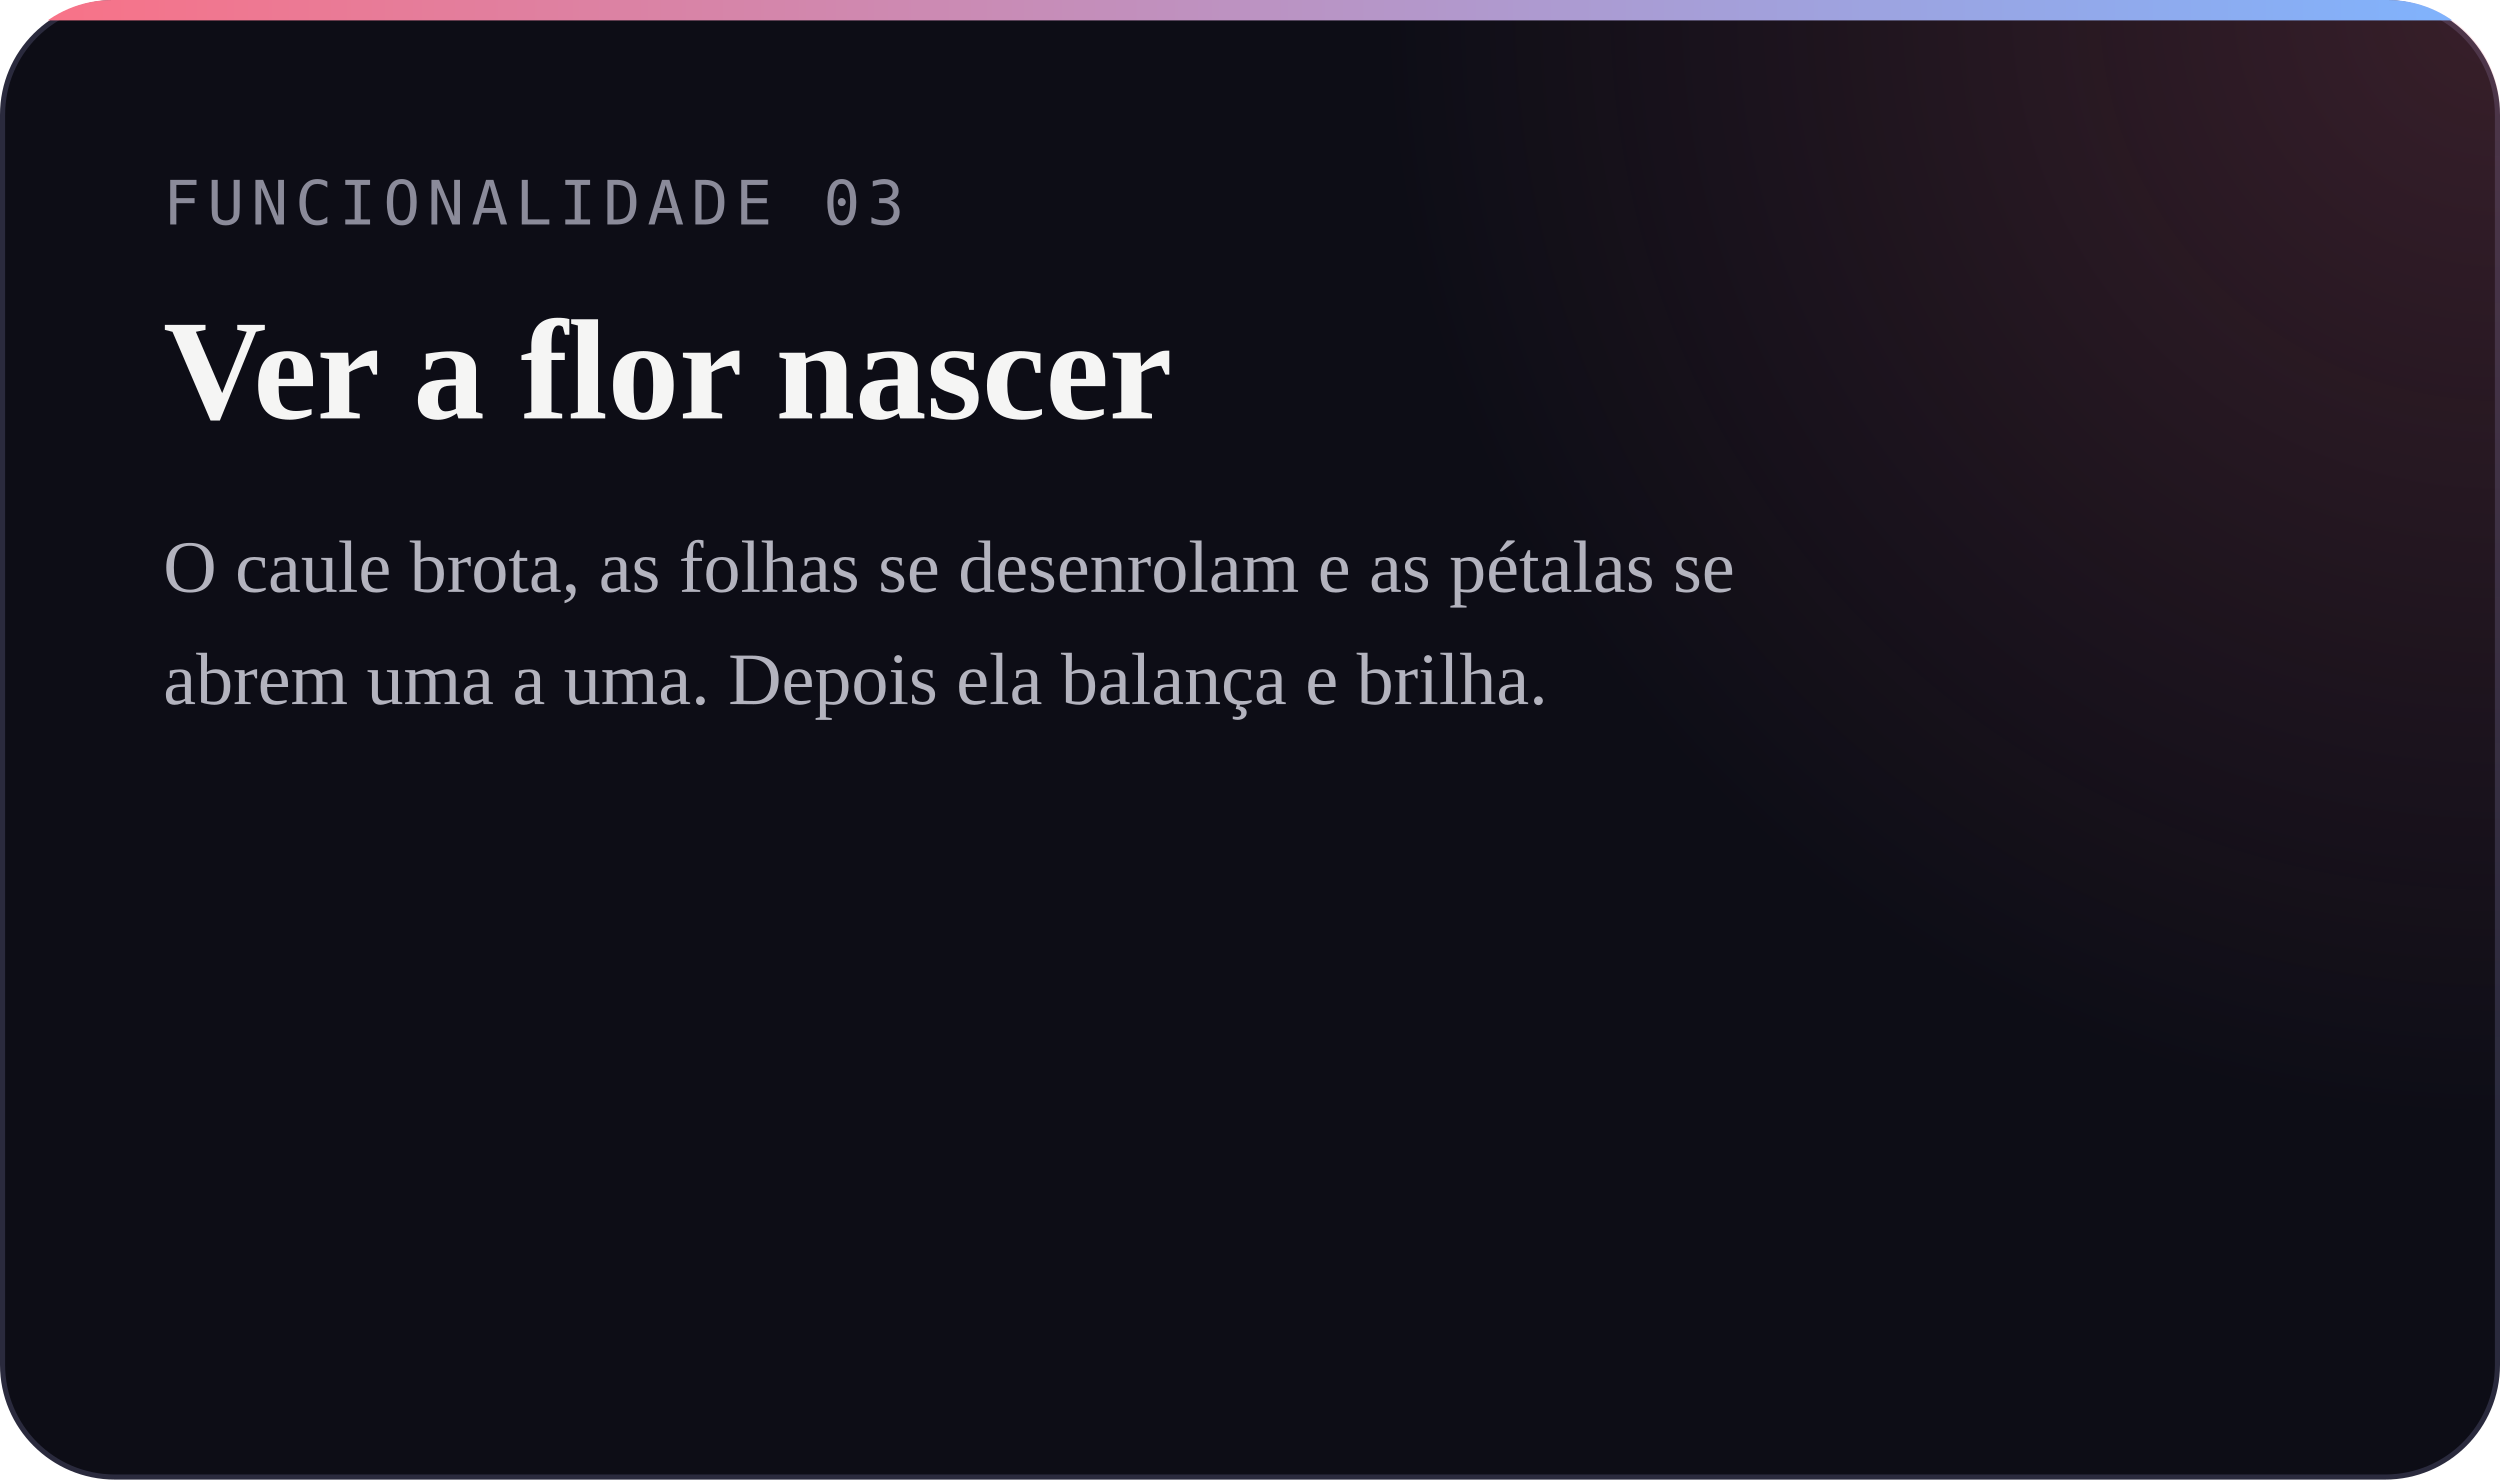
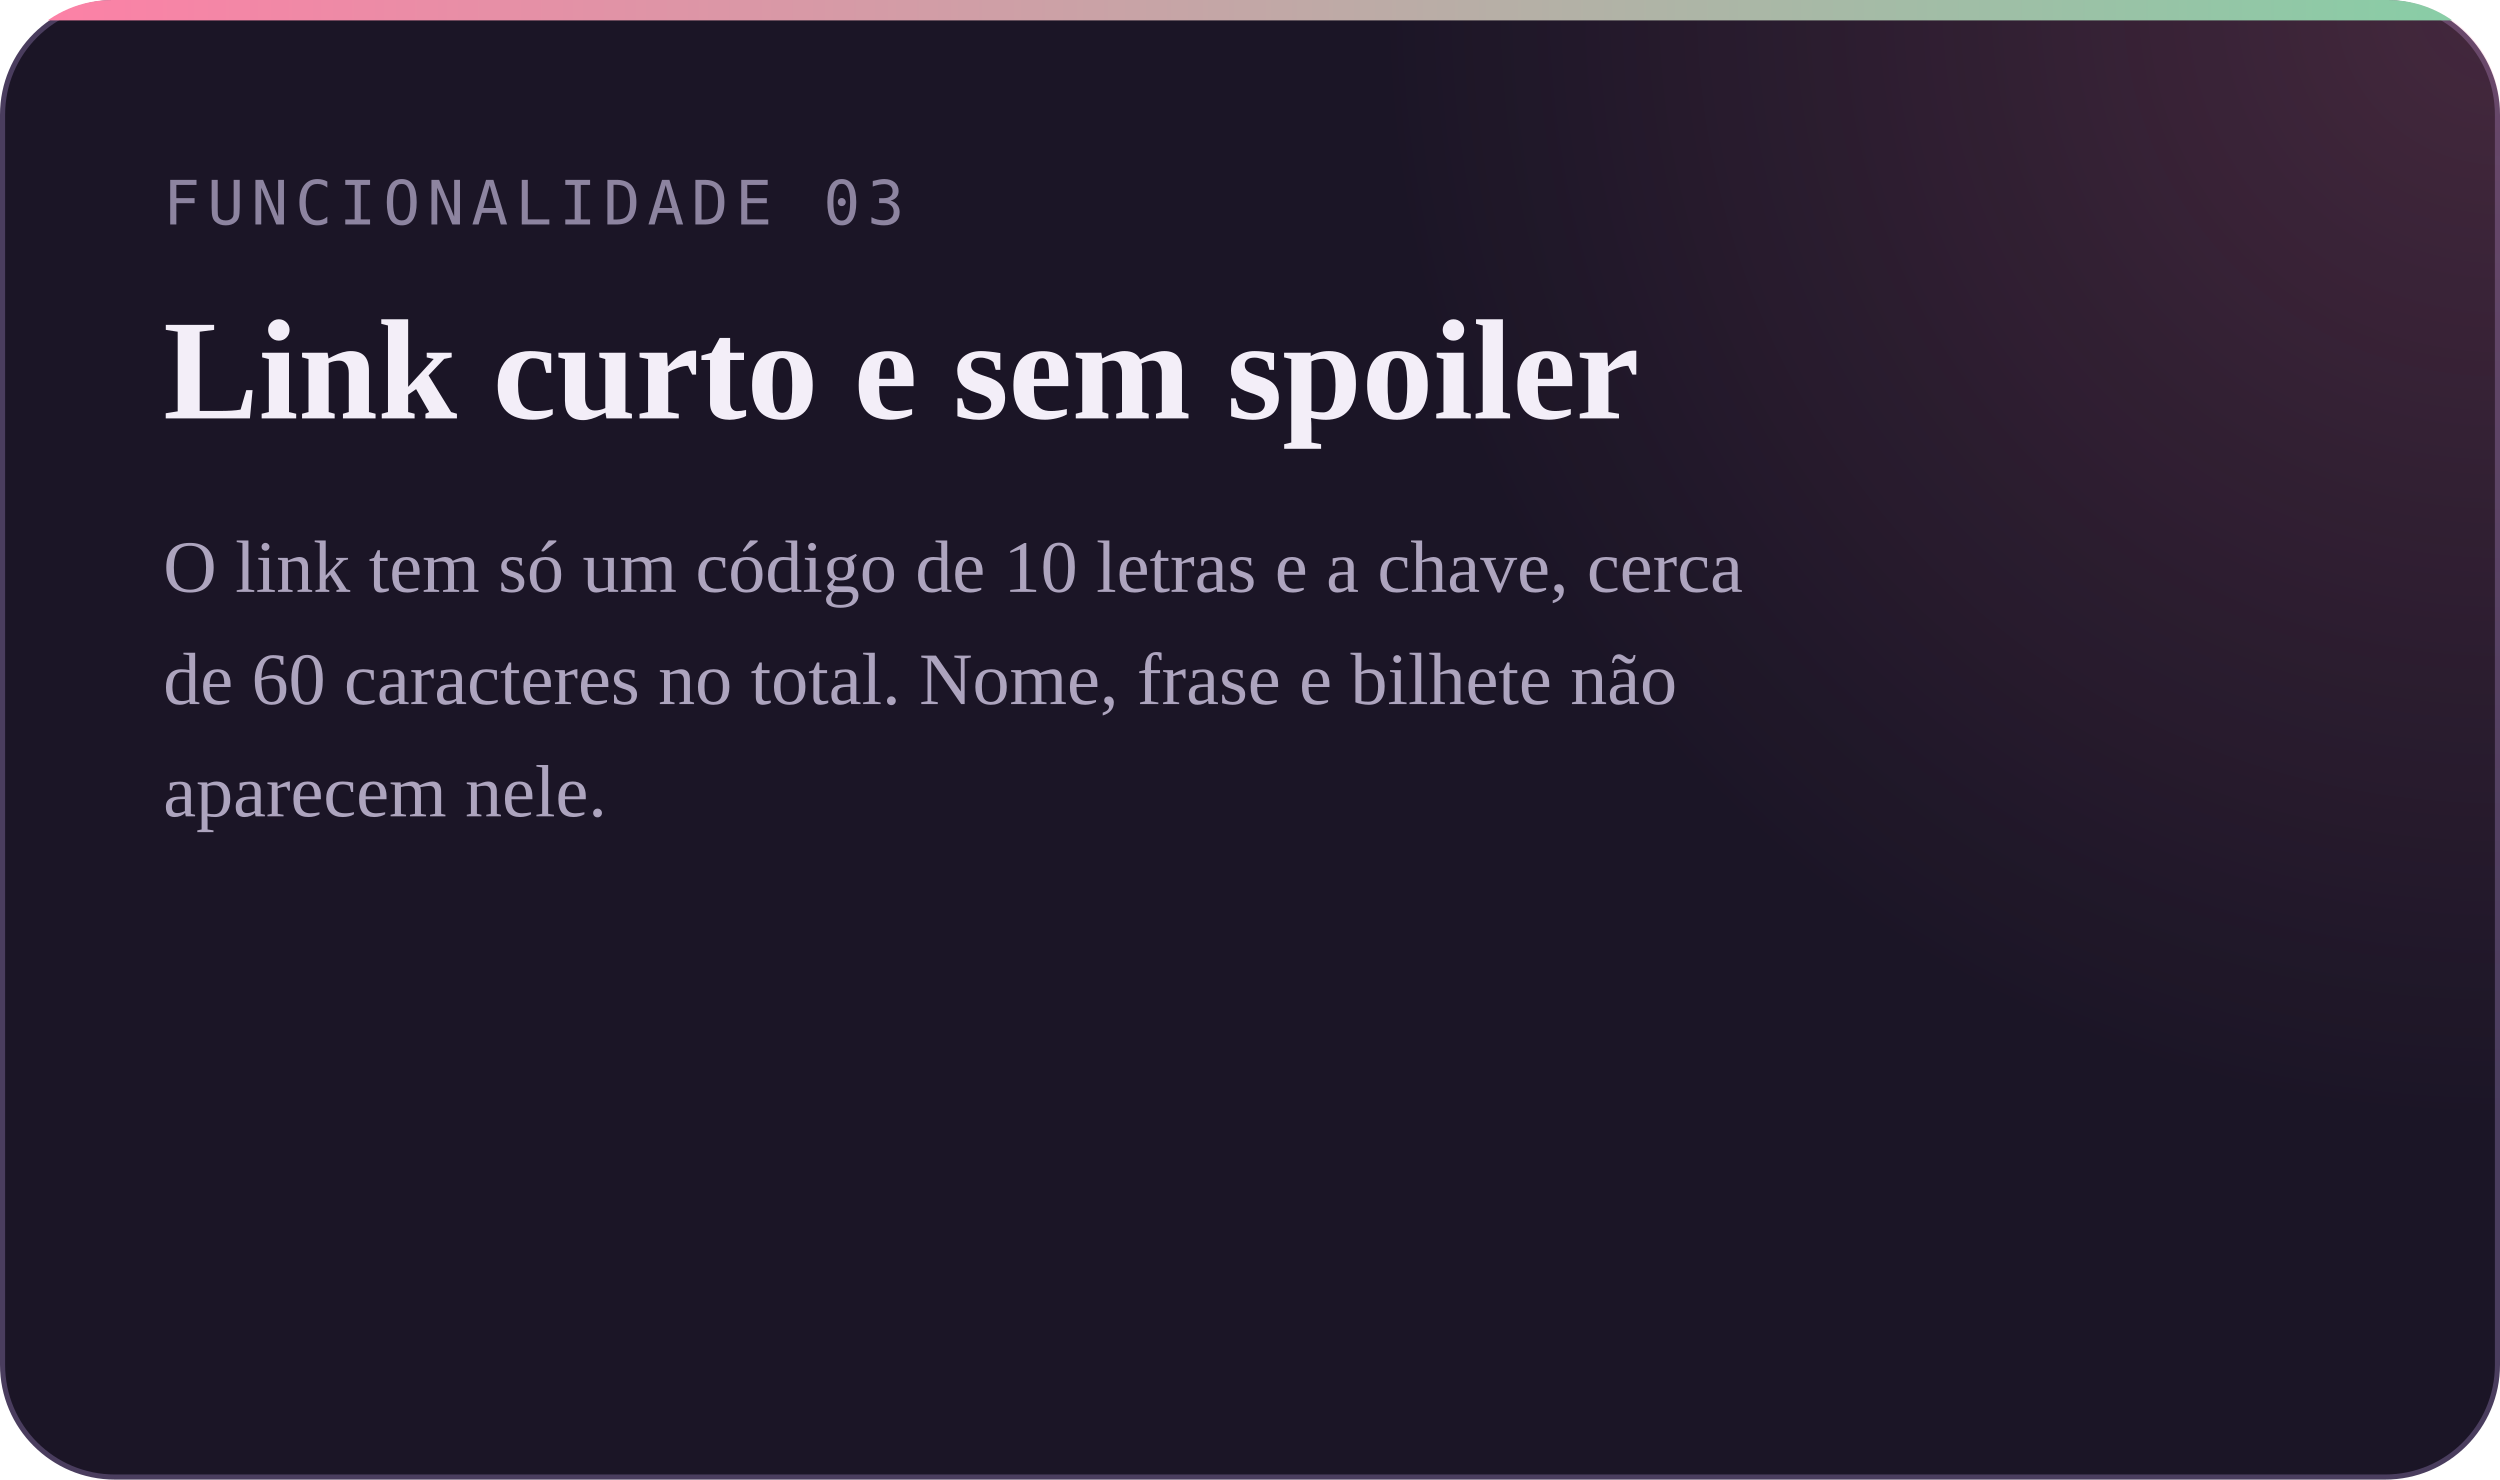
- <svg xmlns="http://www.w3.org/2000/svg" width="490" height="290" viewBox="0 0 490 290" role="img" aria-label="Ver a flor nascer. O caule brota, as folhas se desenrolam e as pétalas se abrem uma a uma. Depois ela balança e brilha.">
+ <svg xmlns="http://www.w3.org/2000/svg" width="490" height="290" viewBox="0 0 490 290" role="img" aria-label="Link curto e sem spoiler. O link tem só um código de 10 letras e a chave, cerca de 60 caracteres no total. Nome, frase e bilhete não aparecem nele.">
  <defs>
    <linearGradient id="g" x1="0" y1="0" x2="1" y2="0">
-       <stop offset="0" stop-color="#fb7185" />
-       <stop offset="1" stop-color="#7db4ff" />
+       <stop offset="0" stop-color="#ff7fa6" />
+       <stop offset="1" stop-color="#86cfa6" />
    </linearGradient>
    <radialGradient id="fc" gradientUnits="userSpaceOnUse" cx="490" cy="0" r="220">
-       <stop offset="0" stop-color="#fb7185" stop-opacity="0.18" />
-       <stop offset="1" stop-color="#fb7185" stop-opacity="0" />
+       <stop offset="0" stop-color="#ff7fa6" stop-opacity="0.18" />
+       <stop offset="1" stop-color="#ff7fa6" stop-opacity="0" />
    </radialGradient>
    <clipPath id="fk">
      <rect width="490" height="290" rx="22" />
    </clipPath>
  </defs>
-   <rect x="0.5" y="0.5" width="489" height="289" rx="22" fill="#0d0d16" stroke="#2a2a3d" />
+   <rect x="0.5" y="0.5" width="489" height="289" rx="22" fill="#1b1526" stroke="#4a3d5e" />
  <g clip-path="url(#fk)">
    <rect width="490" height="290" fill="url(#fc)" />
    <rect width="490" height="4" fill="url(#g)" />
  </g>
-   <text x="32" y="44" font-family="'Cascadia Code',Menlo,Consolas,monospace" font-size="12" letter-spacing="1.4" fill="#8b8b9a">FUNCIONALIDADE 03</text>
-   <text x="32" y="82" font-family="'Cormorant Garamond',Georgia,'Times New Roman',serif" font-size="28" font-weight="700" fill="#f5f5f4">Ver a flor nascer</text>
-   <text x="32" y="116" font-family="'Cormorant Garamond',Georgia,'Times New Roman',serif" font-size="14.5" fill="#b3b3be">O caule brota, as folhas se desenrolam e as pétalas se</text>
-   <text x="32" y="138" font-family="'Cormorant Garamond',Georgia,'Times New Roman',serif" font-size="14.5" fill="#b3b3be">abrem uma a uma. Depois ela balança e brilha.</text>
+   <text x="32" y="44" font-family="'Cascadia Code',Menlo,Consolas,monospace" font-size="12" letter-spacing="1.4" fill="#8d84a0">FUNCIONALIDADE 03</text>
+   <text x="32" y="82" font-family="Fraunces,Georgia,'Times New Roman',serif" font-size="28" font-weight="700" fill="#f3eef8">Link curto e sem spoiler</text>
+   <text x="32" y="116" font-family="Fraunces,Georgia,'Times New Roman',serif" font-size="14.5" fill="#ada4be">O link tem só um código de 10 letras e a chave, cerca</text>
+   <text x="32" y="138" font-family="Fraunces,Georgia,'Times New Roman',serif" font-size="14.5" fill="#ada4be">de 60 caracteres no total. Nome, frase e bilhete não</text>
+   <text x="32" y="160" font-family="Fraunces,Georgia,'Times New Roman',serif" font-size="14.5" fill="#ada4be">aparecem nele.</text>
</svg>
